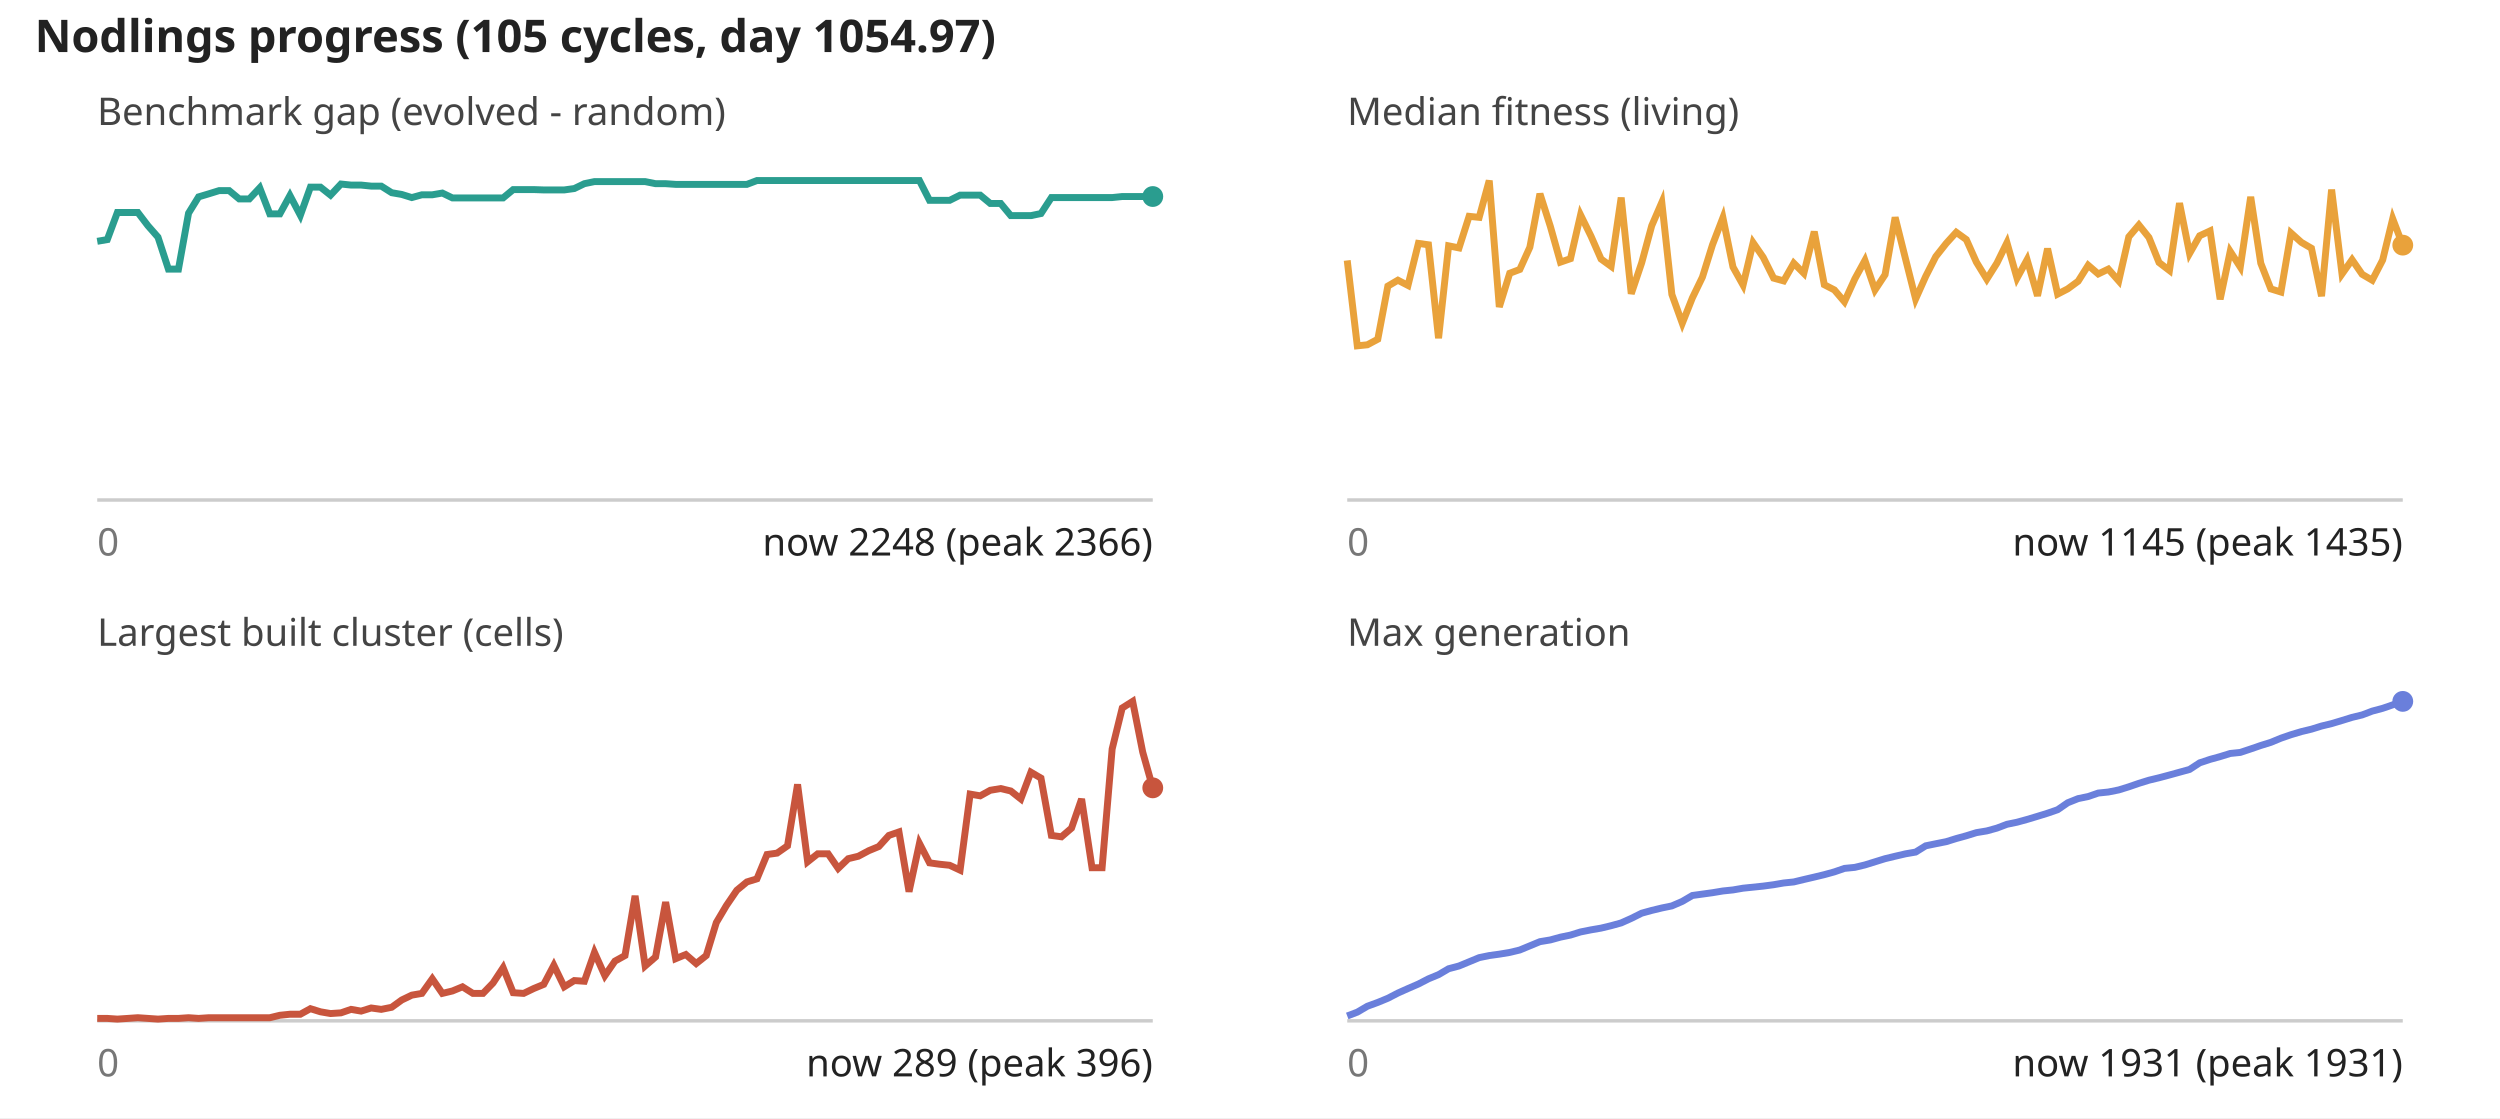
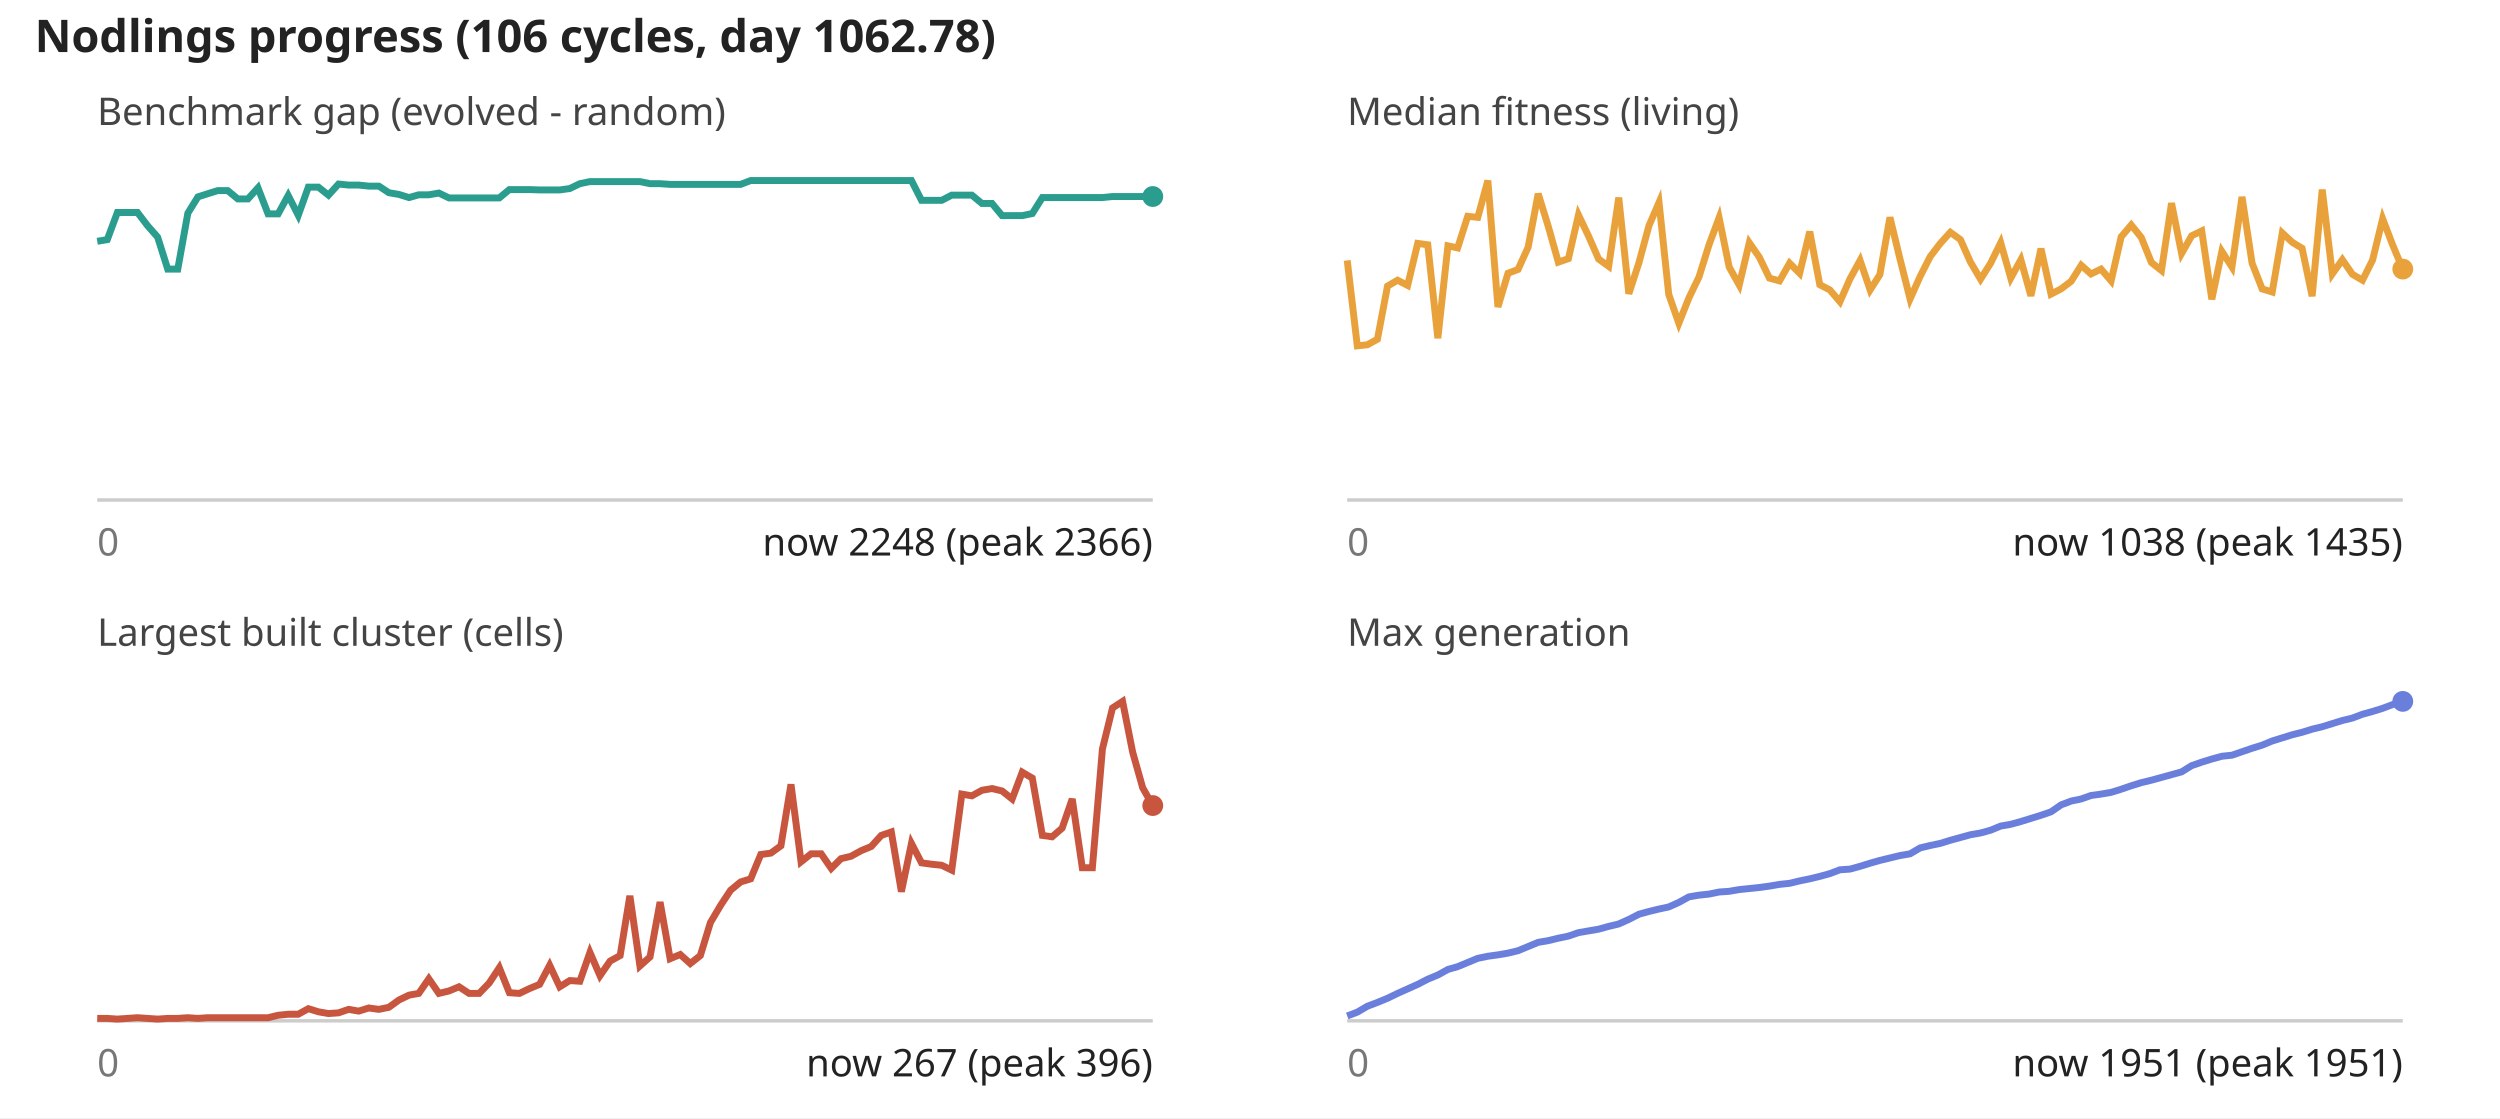
<svg xmlns="http://www.w3.org/2000/svg" viewBox="0 0 720 322" font-family="sans-serif" font-size="11">
  <rect width="100%" height="100%" fill="#fff" />
-   <text x="10" y="15" font-size="13" font-weight="bold" fill="#222">Nodlings progress (105 cycles, day 1054.97)</text>
+   <text x="10" y="15" font-size="13" font-weight="bold" fill="#222">Nodlings progress (106 cycles, day 1062.78)</text>
  <text x="28" y="36" fill="#444">Benchmark gap (evolved - random)</text>
  <line x1="28" y1="144" x2="332" y2="144" stroke="#ccc" />
-   <polyline fill="none" stroke="#2a9d8f" stroke-width="2" points="28.0,69.5 30.9,69.0 33.8,61.2 36.8,61.2 39.7,61.2 42.6,65.0 45.5,68.3 48.5,77.5 51.4,77.5 54.3,61.4 57.2,56.7 60.2,55.8 63.1,54.9 66.0,54.9 68.9,57.3 71.8,57.3 74.8,54.1 77.7,61.6 80.6,61.6 83.5,56.3 86.5,62.0 89.4,53.9 92.3,53.9 95.2,56.2 98.2,53.0 101.1,53.3 104.0,53.3 106.9,53.6 109.8,53.6 112.8,55.5 115.7,56.0 118.6,56.9 121.5,56.1 124.5,56.1 127.4,55.6 130.3,57.0 133.2,57.0 136.2,57.0 139.1,57.0 142.0,57.0 144.9,57.0 147.8,54.6 150.8,54.6 153.7,54.6 156.6,54.7 159.5,54.7 162.5,54.7 165.4,54.3 168.3,52.9 171.2,52.3 174.2,52.3 177.1,52.3 180.0,52.3 182.9,52.3 185.8,52.3 188.8,52.9 191.7,52.9 194.6,53.1 197.5,53.1 200.5,53.1 203.4,53.1 206.3,53.1 209.2,53.1 212.2,53.1 215.1,53.1 218.0,52.0 220.9,52.0 223.8,52.0 226.8,52.0 229.7,52.0 232.6,52.0 235.5,52.0 238.5,52.0 241.4,52.0 244.3,52.0 247.2,52.0 250.2,52.0 253.1,52.0 256.0,52.0 258.9,52.0 261.8,52.0 264.8,52.0 267.7,57.7 270.6,57.7 273.5,57.7 276.5,56.2 279.4,56.2 282.3,56.2 285.2,58.6 288.2,58.6 291.1,62.1 294.0,62.1 296.9,62.1 299.8,61.5 302.8,56.9 305.7,56.9 308.6,56.9 311.5,56.9 314.5,56.9 317.4,56.9 320.3,56.9 323.2,56.6 326.2,56.6 329.1,56.6 332.0,56.6" />
+   <polyline fill="none" stroke="#2a9d8f" stroke-width="2" points="28.0,69.5 30.9,69.0 33.8,61.2 36.7,61.2 39.6,61.2 42.5,65.0 45.4,68.3 48.3,77.5 51.2,77.5 54.1,61.4 57.0,56.7 59.8,55.8 62.7,54.9 65.6,54.9 68.5,57.3 71.4,57.3 74.3,54.1 77.2,61.6 80.1,61.6 83.0,56.3 85.9,62.0 88.8,53.9 91.7,53.9 94.6,56.2 97.5,53.0 100.4,53.3 103.3,53.3 106.2,53.6 109.1,53.6 112.0,55.5 114.9,56.0 117.8,56.9 120.6,56.1 123.5,56.1 126.4,55.6 129.3,57.0 132.2,57.0 135.1,57.0 138.0,57.0 140.9,57.0 143.8,57.0 146.7,54.6 149.6,54.6 152.5,54.6 155.4,54.7 158.3,54.7 161.2,54.7 164.1,54.3 167.0,52.9 169.9,52.3 172.8,52.3 175.7,52.3 178.6,52.3 181.4,52.3 184.3,52.3 187.2,52.9 190.1,52.9 193.0,53.1 195.9,53.1 198.8,53.1 201.7,53.1 204.6,53.1 207.5,53.1 210.4,53.1 213.3,53.1 216.2,52.0 219.1,52.0 222.0,52.0 224.9,52.0 227.8,52.0 230.7,52.0 233.6,52.0 236.5,52.0 239.4,52.0 242.2,52.0 245.1,52.0 248.0,52.0 250.9,52.0 253.8,52.0 256.7,52.0 259.6,52.0 262.5,52.0 265.4,57.7 268.3,57.7 271.2,57.7 274.1,56.2 277.0,56.2 279.9,56.2 282.8,58.6 285.7,58.6 288.6,62.1 291.5,62.1 294.4,62.1 297.3,61.5 300.2,56.9 303.0,56.9 305.9,56.9 308.8,56.9 311.7,56.9 314.6,56.9 317.5,56.9 320.4,56.6 323.3,56.6 326.2,56.6 329.1,56.6 332.0,56.6" />
  <circle cx="332.0" cy="56.6" r="3" fill="#2a9d8f" />
  <text x="28" y="160" fill="#777">0</text>
  <text x="332" y="160" text-anchor="end" fill="#222">now 2248 (peak 2366)</text>
  <text x="388" y="36" fill="#444">Median fitness (living)</text>
  <line x1="388" y1="144" x2="692" y2="144" stroke="#ccc" />
-   <polyline fill="none" stroke="#e9a23b" stroke-width="2" points="388.0,75.0 390.9,99.6 393.8,99.3 396.8,97.7 399.7,82.4 402.6,80.7 405.5,82.2 408.5,70.1 411.4,70.5 414.3,97.4 417.2,70.8 420.2,71.4 423.1,62.3 426.0,62.6 428.9,52.0 431.8,88.4 434.8,78.7 437.7,77.6 440.6,71.2 443.5,55.8 446.5,65.2 449.4,75.5 452.3,74.5 455.2,61.9 458.2,68.0 461.1,74.6 464.0,76.7 466.9,56.9 469.8,84.6 472.8,75.7 475.7,65.0 478.6,58.3 481.5,84.8 484.5,93.1 487.4,85.8 490.3,79.8 493.2,70.5 496.2,62.7 499.1,76.9 502.0,82.1 504.9,69.9 507.8,74.1 510.8,80.1 513.7,80.9 516.6,75.8 519.5,78.7 522.5,66.7 525.4,82.0 528.3,83.5 531.2,86.9 534.2,80.3 537.1,75.0 540.0,83.5 542.9,79.1 545.8,62.6 548.8,74.6 551.7,86.1 554.6,79.6 557.5,73.9 560.5,70.1 563.4,66.9 566.3,69.0 569.2,75.5 572.2,80.4 575.1,75.8 578.0,69.9 580.9,80.1 583.8,74.8 586.8,85.2 589.7,71.6 592.6,84.7 595.5,83.2 598.5,81.0 601.4,76.4 604.3,78.9 607.2,77.5 610.2,80.9 613.1,68.2 616.0,64.8 618.9,68.4 621.8,75.6 624.8,77.9 627.7,58.5 630.6,73.0 633.5,67.9 636.5,66.5 639.4,86.2 642.3,72.4 645.2,76.9 648.2,56.7 651.1,75.8 654.0,83.2 656.9,84.1 659.8,67.1 662.8,69.8 665.7,71.5 668.6,85.3 671.5,54.6 674.5,78.9 677.4,74.8 680.3,79.0 683.2,80.7 686.2,74.9 689.1,63.0 692.0,70.6" />
-   <circle cx="692.0" cy="70.6" r="3" fill="#e9a23b" />
+   <polyline fill="none" stroke="#e9a23b" stroke-width="2" points="388.0,75.0 390.9,99.6 393.8,99.3 396.7,97.7 399.6,82.4 402.5,80.7 405.4,82.2 408.3,70.1 411.2,70.5 414.1,97.4 417.0,70.8 419.8,71.4 422.7,62.3 425.6,62.6 428.5,52.0 431.4,88.4 434.3,78.7 437.2,77.6 440.1,71.2 443.0,55.8 445.9,65.2 448.8,75.5 451.7,74.5 454.6,61.9 457.5,68.0 460.4,74.6 463.3,76.7 466.2,56.9 469.1,84.6 472.0,75.7 474.9,65.0 477.8,58.3 480.6,84.8 483.5,93.1 486.4,85.8 489.3,79.8 492.2,70.5 495.1,62.7 498.0,76.9 500.9,82.1 503.8,69.9 506.7,74.1 509.6,80.1 512.5,80.9 515.4,75.8 518.3,78.7 521.2,66.7 524.1,82.0 527.0,83.5 529.9,86.9 532.8,80.3 535.7,75.0 538.6,83.5 541.4,79.1 544.3,62.6 547.2,74.6 550.1,86.1 553.0,79.6 555.9,73.9 558.8,70.1 561.7,66.9 564.6,69.0 567.5,75.5 570.4,80.4 573.3,75.8 576.2,69.9 579.1,80.1 582.0,74.8 584.9,85.2 587.8,71.6 590.7,84.7 593.6,83.2 596.5,81.0 599.4,76.4 602.2,78.9 605.1,77.5 608.0,80.9 610.9,68.2 613.8,64.8 616.7,68.4 619.6,75.6 622.5,77.9 625.4,58.5 628.3,73.0 631.2,67.9 634.1,66.5 637.0,86.2 639.9,72.4 642.8,76.9 645.7,56.7 648.6,75.8 651.5,83.2 654.4,84.1 657.3,67.1 660.2,69.8 663.0,71.5 665.9,85.3 668.8,54.6 671.7,78.9 674.6,74.8 677.5,79.0 680.4,80.7 683.3,74.9 686.2,63.0 689.1,70.6 692.0,77.5" />
+   <circle cx="692.0" cy="77.5" r="3" fill="#e9a23b" />
  <text x="388" y="160" fill="#777">0</text>
-   <text x="692" y="160" text-anchor="end" fill="#222">now 1145 (peak 1435)</text>
+   <text x="692" y="160" text-anchor="end" fill="#222">now 1038 (peak 1435)</text>
  <text x="28" y="186" fill="#444">Largest built cluster (cells)</text>
  <line x1="28" y1="294" x2="332" y2="294" stroke="#ccc" />
-   <polyline fill="none" stroke="#c8553d" stroke-width="2" points="28.0,293.3 30.9,293.3 33.8,293.5 36.8,293.3 39.7,293.1 42.6,293.3 45.5,293.5 48.5,293.3 51.4,293.3 54.3,293.1 57.2,293.3 60.2,293.1 63.1,293.1 66.0,293.1 68.9,293.1 71.8,293.1 74.8,293.1 77.7,293.1 80.6,292.4 83.5,292.1 86.5,292.1 89.4,290.5 92.3,291.4 95.2,291.9 98.2,291.7 101.1,290.7 104.0,291.2 106.9,290.3 109.8,290.7 112.8,290.1 115.7,288.0 118.6,286.6 121.5,286.1 124.5,281.9 127.4,286.1 130.3,285.4 133.2,284.2 136.2,286.1 139.1,286.1 142.0,283.1 144.9,278.7 147.8,285.9 150.8,286.1 153.7,284.7 156.6,283.5 159.5,278.0 162.5,284.2 165.4,282.4 168.3,282.6 171.2,274.3 174.2,281.0 177.1,276.8 180.0,275.2 182.9,258.0 185.8,278.2 188.8,275.6 191.7,259.8 194.6,276.1 197.5,274.9 200.5,277.5 203.4,275.2 206.3,265.7 209.2,260.8 212.2,256.4 215.1,254.0 218.0,253.1 220.9,246.1 223.8,245.7 226.8,243.6 229.7,225.9 232.6,248.2 235.5,245.9 238.5,245.9 241.4,250.1 244.3,247.3 247.2,246.6 250.2,245.0 253.1,243.8 256.0,240.6 258.9,239.6 261.8,256.8 264.8,242.9 267.7,248.5 270.6,248.9 273.5,249.2 276.5,250.6 279.4,228.7 282.3,229.2 285.2,227.6 288.2,227.1 291.1,227.8 294.0,230.1 296.9,222.4 299.8,224.1 302.8,240.6 305.7,241.0 308.6,238.5 311.5,230.1 314.5,249.9 317.4,249.9 320.3,215.7 323.2,203.9 326.2,202.0 329.1,216.6 332.0,226.9" />
-   <circle cx="332.0" cy="226.9" r="3" fill="#c8553d" />
+   <polyline fill="none" stroke="#c8553d" stroke-width="2" points="28.0,293.3 30.9,293.3 33.8,293.5 36.7,293.3 39.6,293.1 42.5,293.3 45.4,293.5 48.3,293.3 51.2,293.3 54.1,293.1 57.0,293.3 59.8,293.1 62.7,293.1 65.6,293.1 68.5,293.1 71.4,293.1 74.3,293.1 77.2,293.1 80.1,292.4 83.0,292.1 85.9,292.1 88.8,290.5 91.7,291.4 94.6,291.9 97.5,291.7 100.4,290.7 103.3,291.2 106.2,290.3 109.1,290.7 112.0,290.1 114.9,288.0 117.8,286.6 120.6,286.1 123.5,281.9 126.4,286.1 129.3,285.4 132.2,284.2 135.1,286.1 138.0,286.1 140.9,283.1 143.8,278.7 146.7,285.9 149.6,286.1 152.5,284.7 155.4,283.5 158.3,278.0 161.2,284.2 164.1,282.4 167.0,282.6 169.9,274.3 172.8,281.0 175.7,276.8 178.6,275.2 181.4,258.0 184.3,278.2 187.2,275.6 190.1,259.8 193.0,276.1 195.9,274.9 198.8,277.5 201.7,275.2 204.6,265.7 207.5,260.8 210.4,256.4 213.3,254.0 216.2,253.1 219.1,246.1 222.0,245.7 224.9,243.6 227.8,225.9 230.7,248.2 233.6,245.9 236.5,245.9 239.4,250.1 242.2,247.3 245.1,246.6 248.0,245.0 250.9,243.8 253.8,240.6 256.7,239.6 259.6,256.8 262.5,242.9 265.4,248.5 268.3,248.9 271.2,249.2 274.1,250.6 277.0,228.7 279.9,229.2 282.8,227.6 285.7,227.1 288.6,227.8 291.5,230.1 294.4,222.4 297.3,224.1 300.2,240.6 303.0,241.0 305.9,238.5 308.8,230.1 311.7,249.9 314.6,249.9 317.5,215.7 320.4,203.9 323.3,202.0 326.2,216.6 329.1,226.9 332.0,232.0" />
+   <circle cx="332.0" cy="232.0" r="3" fill="#c8553d" />
  <text x="28" y="310" fill="#777">0</text>
-   <text x="332" y="310" text-anchor="end" fill="#222">now 289 (peak 396)</text>
+   <text x="332" y="310" text-anchor="end" fill="#222">now 267 (peak 396)</text>
  <text x="388" y="186" fill="#444">Max generation</text>
  <line x1="388" y1="294" x2="692" y2="294" stroke="#ccc" />
-   <polyline fill="none" stroke="#6a7fdb" stroke-width="2" points="388.0,292.6 390.9,291.5 393.8,289.8 396.8,288.7 399.7,287.5 402.6,286.0 405.5,284.7 408.5,283.4 411.4,281.9 414.3,280.7 417.2,279.0 420.2,278.2 423.1,277.0 426.0,275.8 428.9,275.2 431.8,274.8 434.8,274.3 437.7,273.6 440.6,272.4 443.5,271.2 446.5,270.7 449.4,269.9 452.3,269.3 455.2,268.4 458.2,267.8 461.1,267.3 464.0,266.6 466.9,265.8 469.8,264.5 472.8,263.0 475.7,262.2 478.6,261.5 481.5,260.9 484.5,259.6 487.4,257.9 490.3,257.5 493.2,257.1 496.2,256.6 499.1,256.3 502.0,255.8 504.9,255.5 507.8,255.2 510.8,254.8 513.7,254.3 516.6,254.0 519.5,253.3 522.5,252.6 525.4,251.9 528.3,251.1 531.2,250.1 534.2,249.8 537.1,249.1 540.0,248.2 542.9,247.3 545.8,246.6 548.8,245.9 551.7,245.4 554.6,243.6 557.5,243.0 560.5,242.4 563.4,241.5 566.3,240.7 569.2,239.8 572.2,239.3 575.1,238.5 578.0,237.4 580.9,236.8 583.8,236.0 586.8,235.1 589.7,234.2 592.6,233.2 595.5,231.2 598.5,230.0 601.4,229.4 604.3,228.4 607.2,228.1 610.2,227.5 613.1,226.6 616.0,225.6 618.9,224.7 621.8,224.0 624.8,223.2 627.7,222.4 630.6,221.6 633.5,219.7 636.5,218.7 639.4,217.9 642.3,217.0 645.2,216.7 648.2,215.7 651.1,214.7 654.0,213.8 656.9,212.6 659.8,211.6 662.8,210.7 665.7,210.0 668.6,209.1 671.5,208.4 674.5,207.5 677.4,206.6 680.3,205.9 683.2,204.8 686.2,204.0 689.1,203.0 692.0,202.0" />
+   <polyline fill="none" stroke="#6a7fdb" stroke-width="2" points="388.0,292.6 390.9,291.5 393.8,289.8 396.7,288.7 399.6,287.5 402.5,286.1 405.4,284.8 408.3,283.5 411.2,282.0 414.1,280.8 417.0,279.2 419.8,278.4 422.7,277.2 425.6,276.0 428.5,275.4 431.4,275.0 434.3,274.5 437.2,273.8 440.1,272.6 443.0,271.4 445.9,270.9 448.8,270.2 451.7,269.6 454.6,268.6 457.5,268.1 460.4,267.6 463.3,266.8 466.2,266.1 469.1,264.8 472.0,263.3 474.9,262.5 477.8,261.8 480.6,261.2 483.5,259.9 486.4,258.3 489.3,257.8 492.2,257.5 495.1,256.9 498.0,256.7 500.9,256.2 503.8,255.9 506.7,255.6 509.6,255.2 512.5,254.7 515.4,254.4 518.3,253.7 521.2,253.1 524.1,252.4 527.0,251.6 529.9,250.5 532.8,250.3 535.7,249.5 538.6,248.6 541.4,247.8 544.3,247.1 547.2,246.4 550.1,245.9 553.0,244.2 555.9,243.5 558.8,242.9 561.7,242.0 564.6,241.2 567.5,240.4 570.4,239.9 573.3,239.1 576.2,237.9 579.1,237.4 582.0,236.6 584.9,235.7 587.8,234.8 590.7,233.8 593.6,231.8 596.5,230.7 599.4,230.1 602.2,229.1 605.1,228.7 608.0,228.2 610.9,227.3 613.8,226.3 616.7,225.4 619.6,224.7 622.5,223.9 625.4,223.1 628.3,222.3 631.2,220.5 634.1,219.5 637.0,218.6 639.9,217.8 642.8,217.5 645.7,216.5 648.6,215.5 651.5,214.6 654.4,213.4 657.3,212.5 660.2,211.6 663.0,210.9 665.9,210.0 668.8,209.3 671.7,208.4 674.6,207.5 677.5,206.8 680.4,205.7 683.3,204.9 686.2,204.0 689.1,202.9 692.0,202.0" />
  <circle cx="692.0" cy="202.0" r="3" fill="#6a7fdb" />
  <text x="388" y="310" fill="#777">0</text>
-   <text x="692" y="310" text-anchor="end" fill="#222">now 1931 (peak 1931)</text>
+   <text x="692" y="310" text-anchor="end" fill="#222">now 1951 (peak 1951)</text>
</svg>
